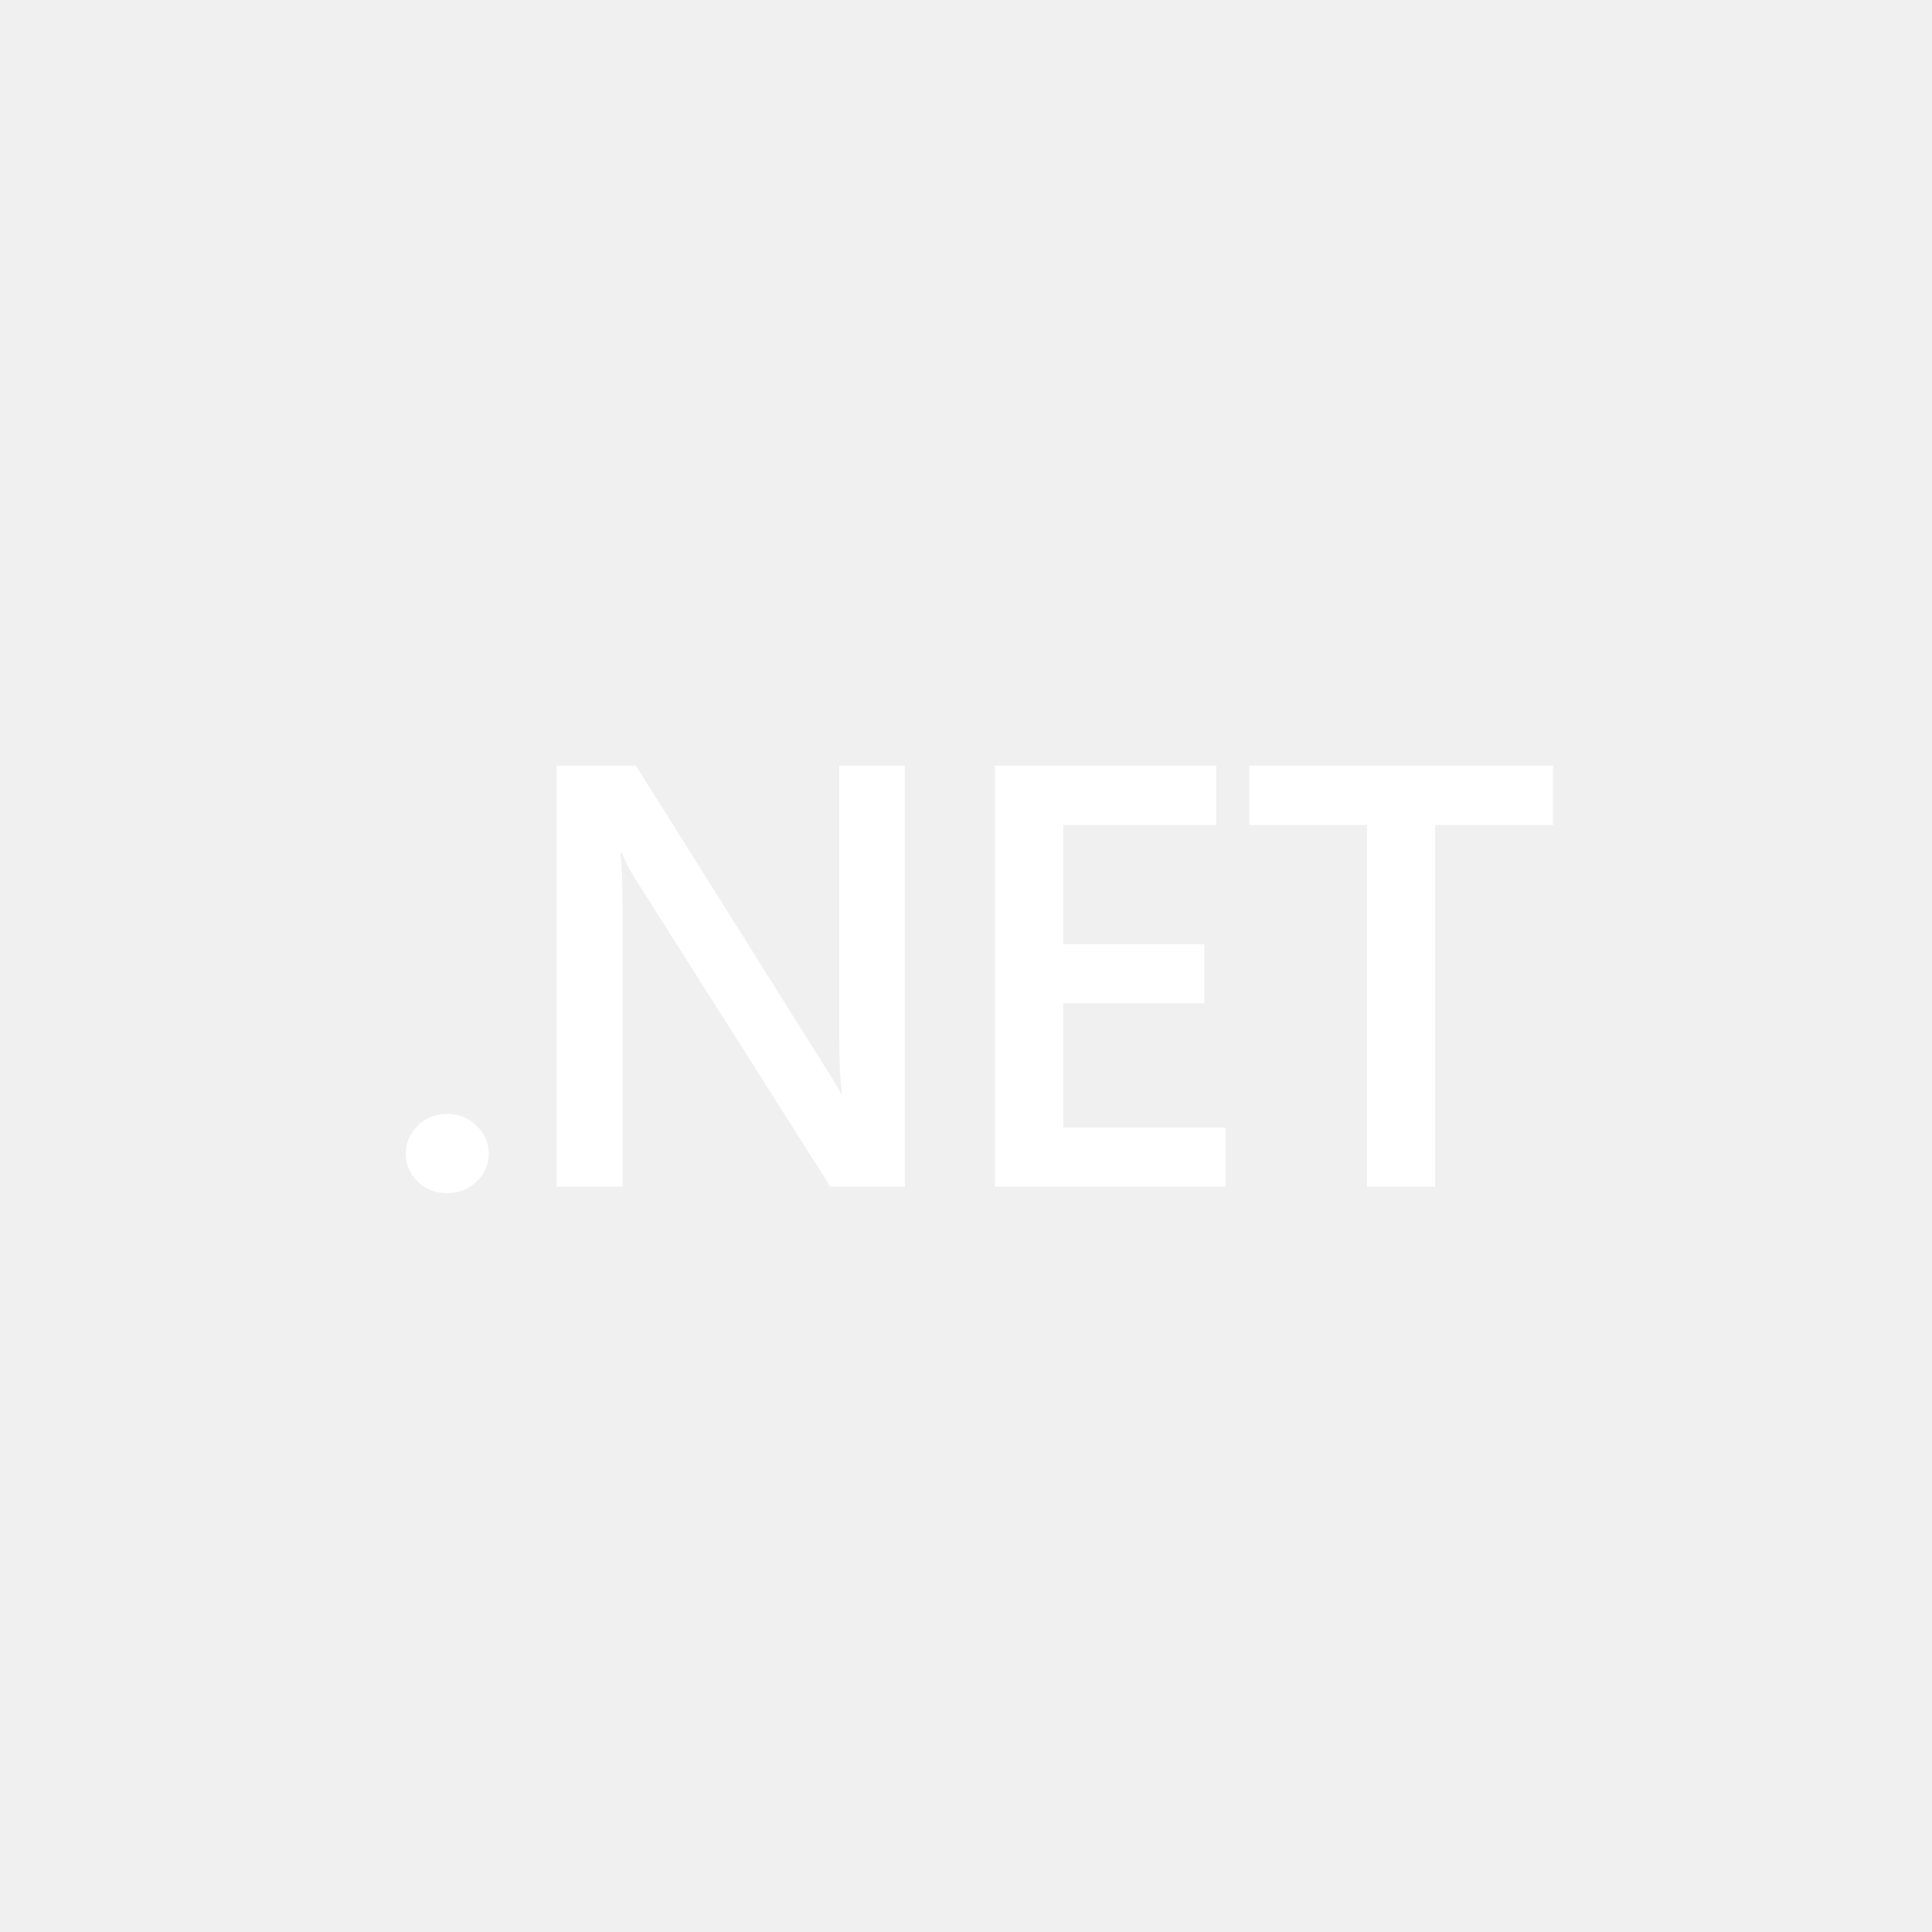
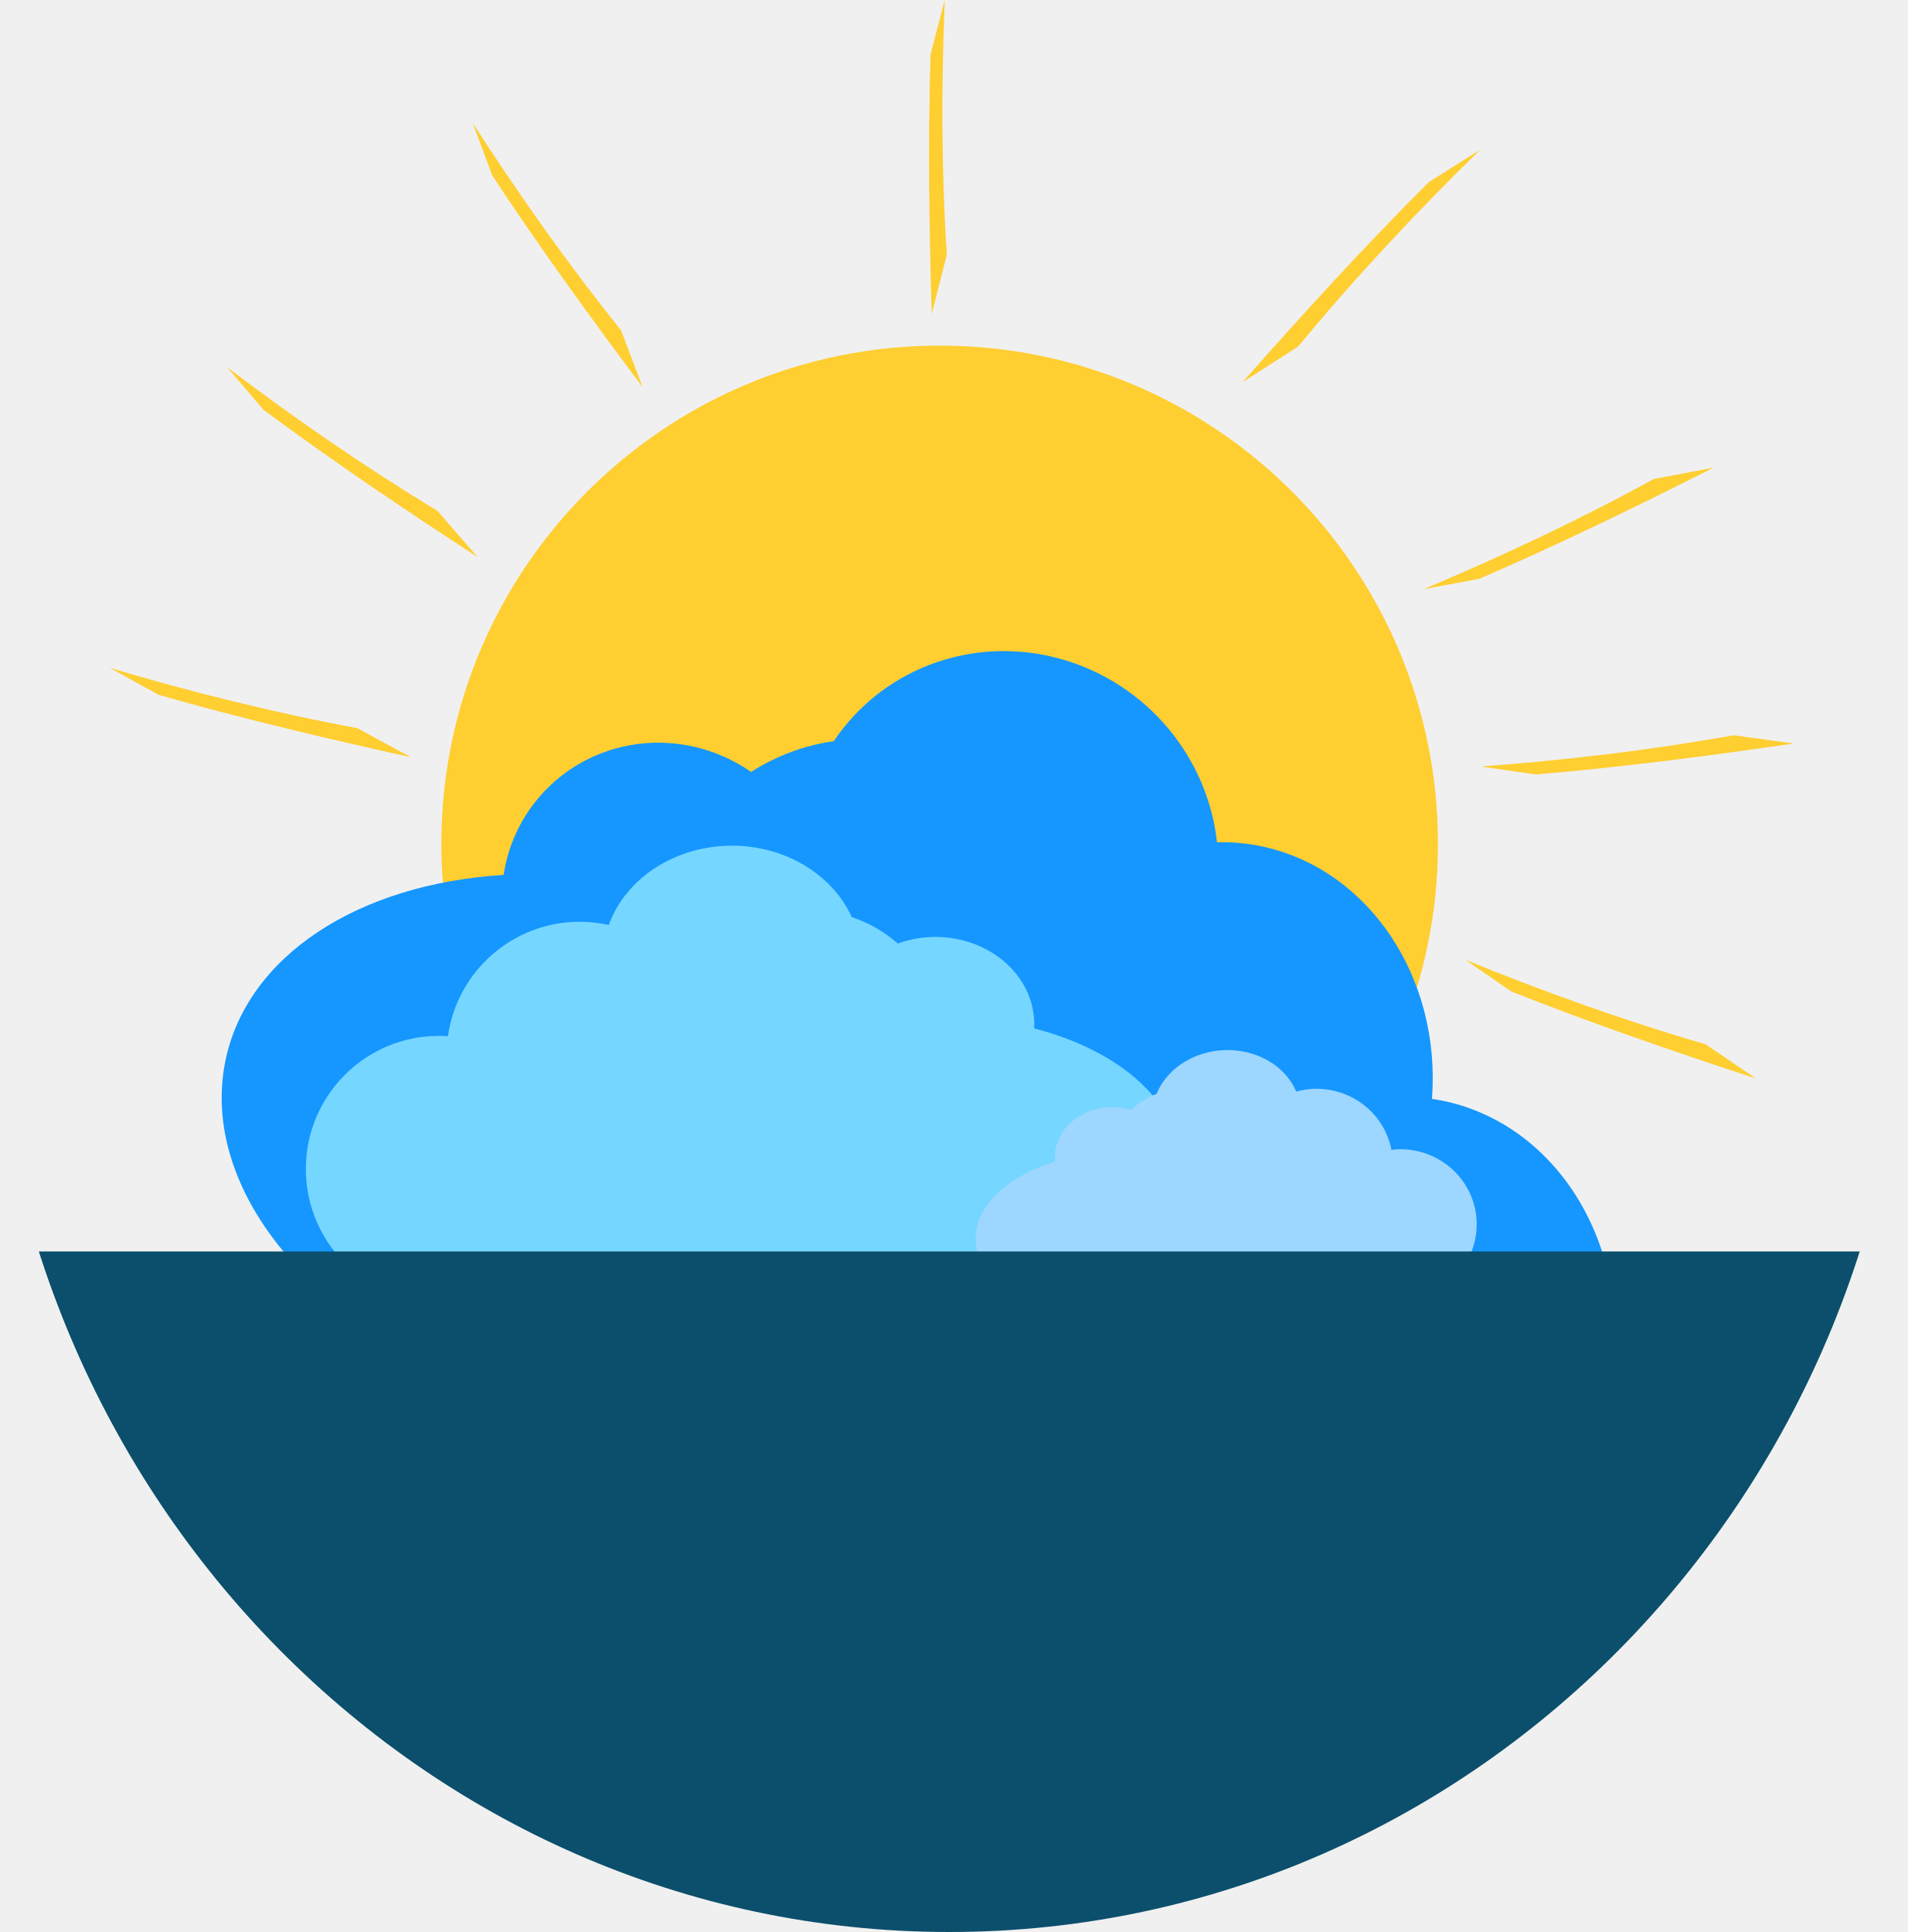
- <svg xmlns="http://www.w3.org/2000/svg" width="456" height="456" viewBox="0 0 456 456" version="1.1" xml:space="preserve" style="fill-rule:evenodd;clip-rule:evenodd;stroke-linejoin:round;stroke-miterlimit:2;">
-   <path d="m 105.5,281.609 c -2.703,0 -5.001,-0.9 -6.893,-2.702 -1.892,-1.848 -2.838,-4.042 -2.838,-6.582 0,-2.587 0.946,-4.804 2.838,-6.652 1.892,-1.848 4.19,-2.772 6.893,-2.772 2.748,0 5.068,0.924 6.96,2.772 1.937,1.848 2.906,4.064 2.906,6.652 0,2.54 -0.968,4.734 -2.906,6.582 -1.892,1.802 -4.212,2.702 -6.96,2.702 z" style="fill:#ffffff;fill-rule:nonzero;stroke-width:0.838" />
-   <path d="M 213.561,280.084 H 195.99 L 149.7,207.054 c -1.171,-1.848 -2.14,-3.765 -2.906,-5.751 h -0.406 c 0.361,2.125 0.541,6.675 0.541,13.65 v 65.132 h -15.543 v -99.36 h 18.719 l 44.737,71.298 c 1.892,2.957 3.109,4.989 3.649,6.098 h 0.27 c -0.45,-2.632 -0.676,-7.09 -0.676,-13.373 v -64.023 h 15.476 z" style="fill:#ffffff;fill-rule:nonzero;stroke-width:0.838" />
-   <path d="m 289.251,280.084 h -54.401 v -99.36 h 52.238 v 13.997 h -36.154 v 28.131 h 33.316 v 13.927 h -33.316 v 29.378 h 38.316 z" style="fill:#ffffff;fill-rule:nonzero;stroke-width:0.838" />
-   <path d="M 366.565,194.721 H 338.722 v 85.363 h -16.084 v -85.363 h -27.775 v -13.997 h 71.701 z" style="fill:#ffffff;fill-rule:nonzero;stroke-width:0.838" />
+ <svg xmlns="http://www.w3.org/2000/svg" width="177.628mm" height="179.872mm" viewBox="0 0 177.628 179.872" version="1.1" id="svg70169">
+   <defs id="defs70166">
+     <clipPath clipPathUnits="userSpaceOnUse" id="clipPath79290">
+       <path id="path79292" style="opacity:1;fill:none;stroke:#000000;stroke-width:0.289;stroke-opacity:1" d="M 136.534,167.939 A 60.345,62.426 0 0 1 76.188,230.365 60.345,62.426 0 0 1 15.843,167.939 60.345,62.426 0 0 1 76.188,105.513 60.345,62.426 0 0 1 136.534,167.939 Z" />
+     </clipPath>
+   </defs>
+   <g id="layer1" transform="translate(-17.21221,-2.4382)">
+     <g id="g79167" transform="matrix(1.478925,0,0,1.478925,-7.082433,-158.3826)" clip-path="url(#clipPath79290)">
+       <g id="g78943" />
+       <g id="g75358-5-2" transform="matrix(-1.588337,-0.3583415,-0.364385,1.788963,223.0724,-96.49633)" style="fill:#1597ff;fill-opacity:1" />
+       <path id="path79142" style="opacity:1;fill:#ffce31;stroke-width:0.316" d="m 106.952,161.867 a 31.37,31.37 0 0 1 -31.37,31.37 31.37,31.37 0 0 1 -31.37,-31.37 31.37,31.37 0 0 1 31.37,-31.37 31.37,31.37 0 0 1 31.37,31.37 z" />
+       <path id="path79139" style="fill:#1597ff;fill-opacity:1;stroke-width:0.316" d="m 56.236,148.901 a 8.142,7.184 0 0 1 5.671,4.306 8.381,8.381 0 0 1 2.896,1.661 6.226,5.494 0 0 1 2.366,-0.414 6.226,5.494 0 0 1 6.226,5.493 6.226,5.494 0 0 1 -0.009,0.265 14.967,9.1 0 0 1 9.108,8.37 14.967,9.1 0 0 1 -14.967,9.1 14.967,9.1 0 0 1 -6.183,-0.813 14.967,9.1 0 0 1 -8.305,1.531 14.967,9.1 0 0 1 -11.409,-3.211 8.381,8.381 0 0 1 -5.713,2.253 8.381,8.381 0 0 1 -8.381,-8.381 8.381,8.381 0 0 1 8.381,-8.381 8.381,8.381 0 0 1 0.562,0.021 8.381,8.381 0 0 1 8.298,-7.205 8.381,8.381 0 0 1 1.828,0.203 8.142,7.184 0 0 1 7.75,-4.992 8.142,7.184 0 0 1 1.878,0.194 z" transform="matrix(-1.588337,-0.3583415,-0.364385,1.788963,223.0724,-96.49633)" />
+       <path id="path79115" style="fill:#75d6ff;stroke-width:0.316" d="m 54.359,148.708 a 8.142,7.184 0 0 0 -7.751,4.992 8.381,8.381 0 0 0 -1.828,-0.203 8.381,8.381 0 0 0 -8.296,7.204 8.381,8.381 0 0 0 -0.564,-0.02 8.381,8.381 0 0 0 -8.381,8.381 8.381,8.381 0 0 0 8.381,8.381 8.381,8.381 0 0 0 5.719,-2.255 14.967,9.1 0 0 0 11.403,3.213 14.967,9.1 0 0 0 8.313,-1.533 14.967,9.1 0 0 0 6.174,0.815 14.967,9.1 0 0 0 14.967,-9.1 14.967,9.1 0 0 0 -9.111,-8.373 6.226,5.494 0 0 0 0.011,-0.263 6.226,5.494 0 0 0 -6.226,-5.494 6.226,5.494 0 0 0 -2.364,0.414 8.381,8.381 0 0 0 -2.896,-1.662 8.142,7.184 0 0 0 -7.551,-4.499 z" transform="translate(8.141806,13.27104)" />
+       <path id="path79091" style="opacity:1;fill:#9dd6ff;fill-opacity:1;stroke-width:0.316" d="m 53.56,148.742 a 8.142,7.184 0 0 1 0.798,-0.034 8.142,7.184 0 0 1 7.552,4.506 8.381,8.381 79.722 0 1 2.884,1.656 6.226,5.494 0 0 1 2.376,-0.416 6.226,5.494 0 0 1 6.226,5.494 6.226,5.494 0 0 1 -0.014,0.269 14.967,9.1 0 0 1 9.115,8.365 14.967,9.1 0 0 1 -14.967,9.1 14.967,9.1 0 0 1 -6.195,-0.817 14.967,9.1 0 0 1 -8.292,1.536 14.967,9.1 0 0 1 -11.406,-3.222 8.381,8.381 79.722 0 1 -5.716,2.264 8.381,8.381 79.722 0 1 -8.381,-8.382 8.381,8.381 79.722 0 1 8.381,-8.381 8.381,8.381 79.722 0 1 0.572,0.028 8.381,8.381 79.722 0 1 8.288,-7.212 8.381,8.381 79.722 0 1 1.829,0.21 8.142,7.184 0 0 1 6.952,-4.964 z" transform="matrix(-0.5736956,0.02751987,0.02704843,0.5638678,120.6125,89.5037)" />
+       <path id="path79067" style="opacity:1;fill:#ffce31;fill-opacity:1;stroke:none;stroke-width:0.316;stroke-opacity:1" d="m 75.906,108.742 -0.898,3.418 c -0.17,5.449 -0.085,10.898 0.073,16.347 l 0.95,-3.719 c -0.338,-5.343 -0.347,-10.698 -0.126,-16.046 z m -29.721,7.739 1.233,3.312 c 2.997,4.554 6.201,8.961 9.467,13.326 l -1.363,-3.589 c -3.351,-4.175 -6.441,-8.549 -9.337,-13.049 z m 63.433,1.676 -3.243,2.049 c -4.079,4.075 -7.937,8.312 -11.731,12.597 l 3.506,-2.246 c 3.563,-4.319 7.419,-8.436 11.468,-12.4 z m -78.896,13.699 2.295,2.687 c 4.379,3.248 8.902,6.286 13.468,9.264 l -2.513,-2.902 c -4.581,-2.77 -8.985,-5.817 -13.251,-9.049 z m 93.583,6.325 c 0,0 -3.771,0.718 -3.771,0.718 -4.694,2.574 -9.539,4.856 -14.474,6.926 l 3.476,-0.638 c 5.006,-2.16 9.903,-4.549 14.769,-7.006 z m -100.974,12.601 3.095,1.706 c 5.243,1.496 10.547,2.745 15.869,3.923 l -3.374,-1.83 c -5.264,-0.978 -10.459,-2.277 -15.59,-3.798 z m 102.222,4.247 c -5.269,0.948 -10.588,1.572 -15.925,1.966 l 3.498,0.5 c 5.433,-0.456 10.836,-1.165 16.231,-1.948 z m -16.893,14.123 2.91,2.005 c 5.068,2.01 10.221,3.78 15.401,5.48 l -3.176,-2.157 c -5.14,-1.496 -10.181,-3.305 -15.136,-5.328 z" />
+       <path id="rect70353" style="opacity:1;fill:#0b4f6c;stroke-width:0.447" d="M 16.427,187.524 H 144.393 v 43.367 H 16.427 Z" />
+     </g>
+   </g>
</svg>
